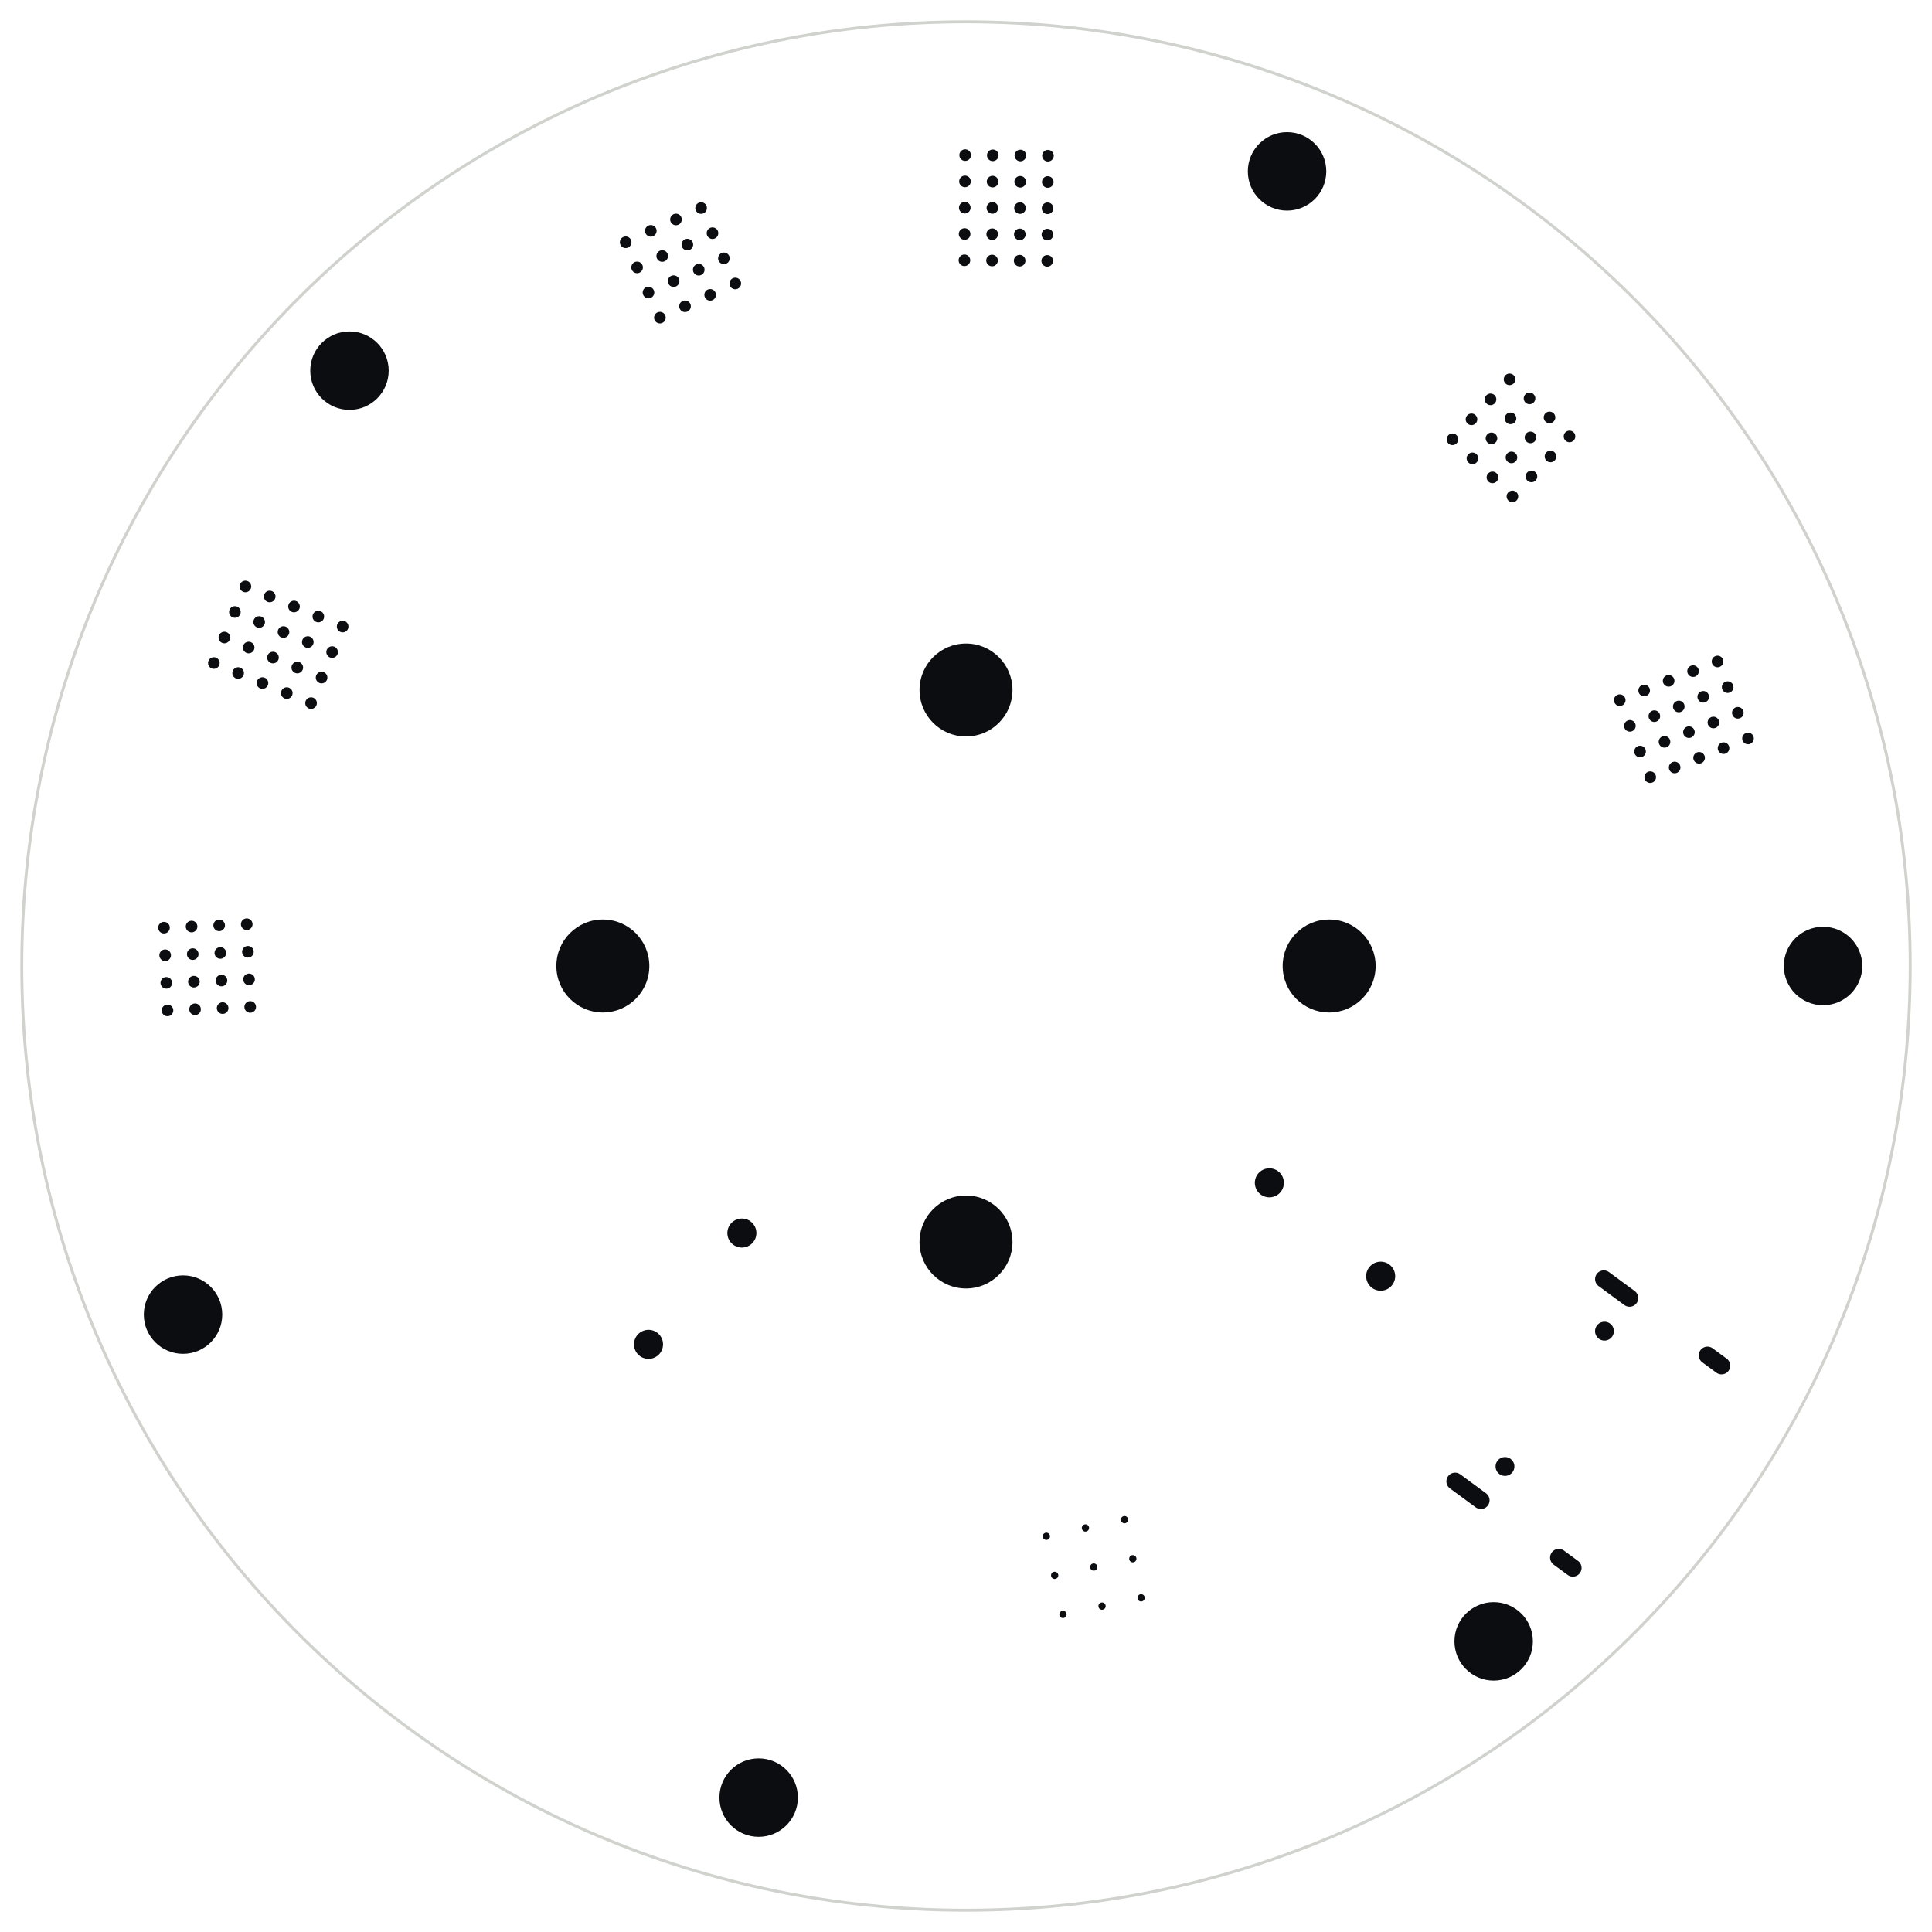
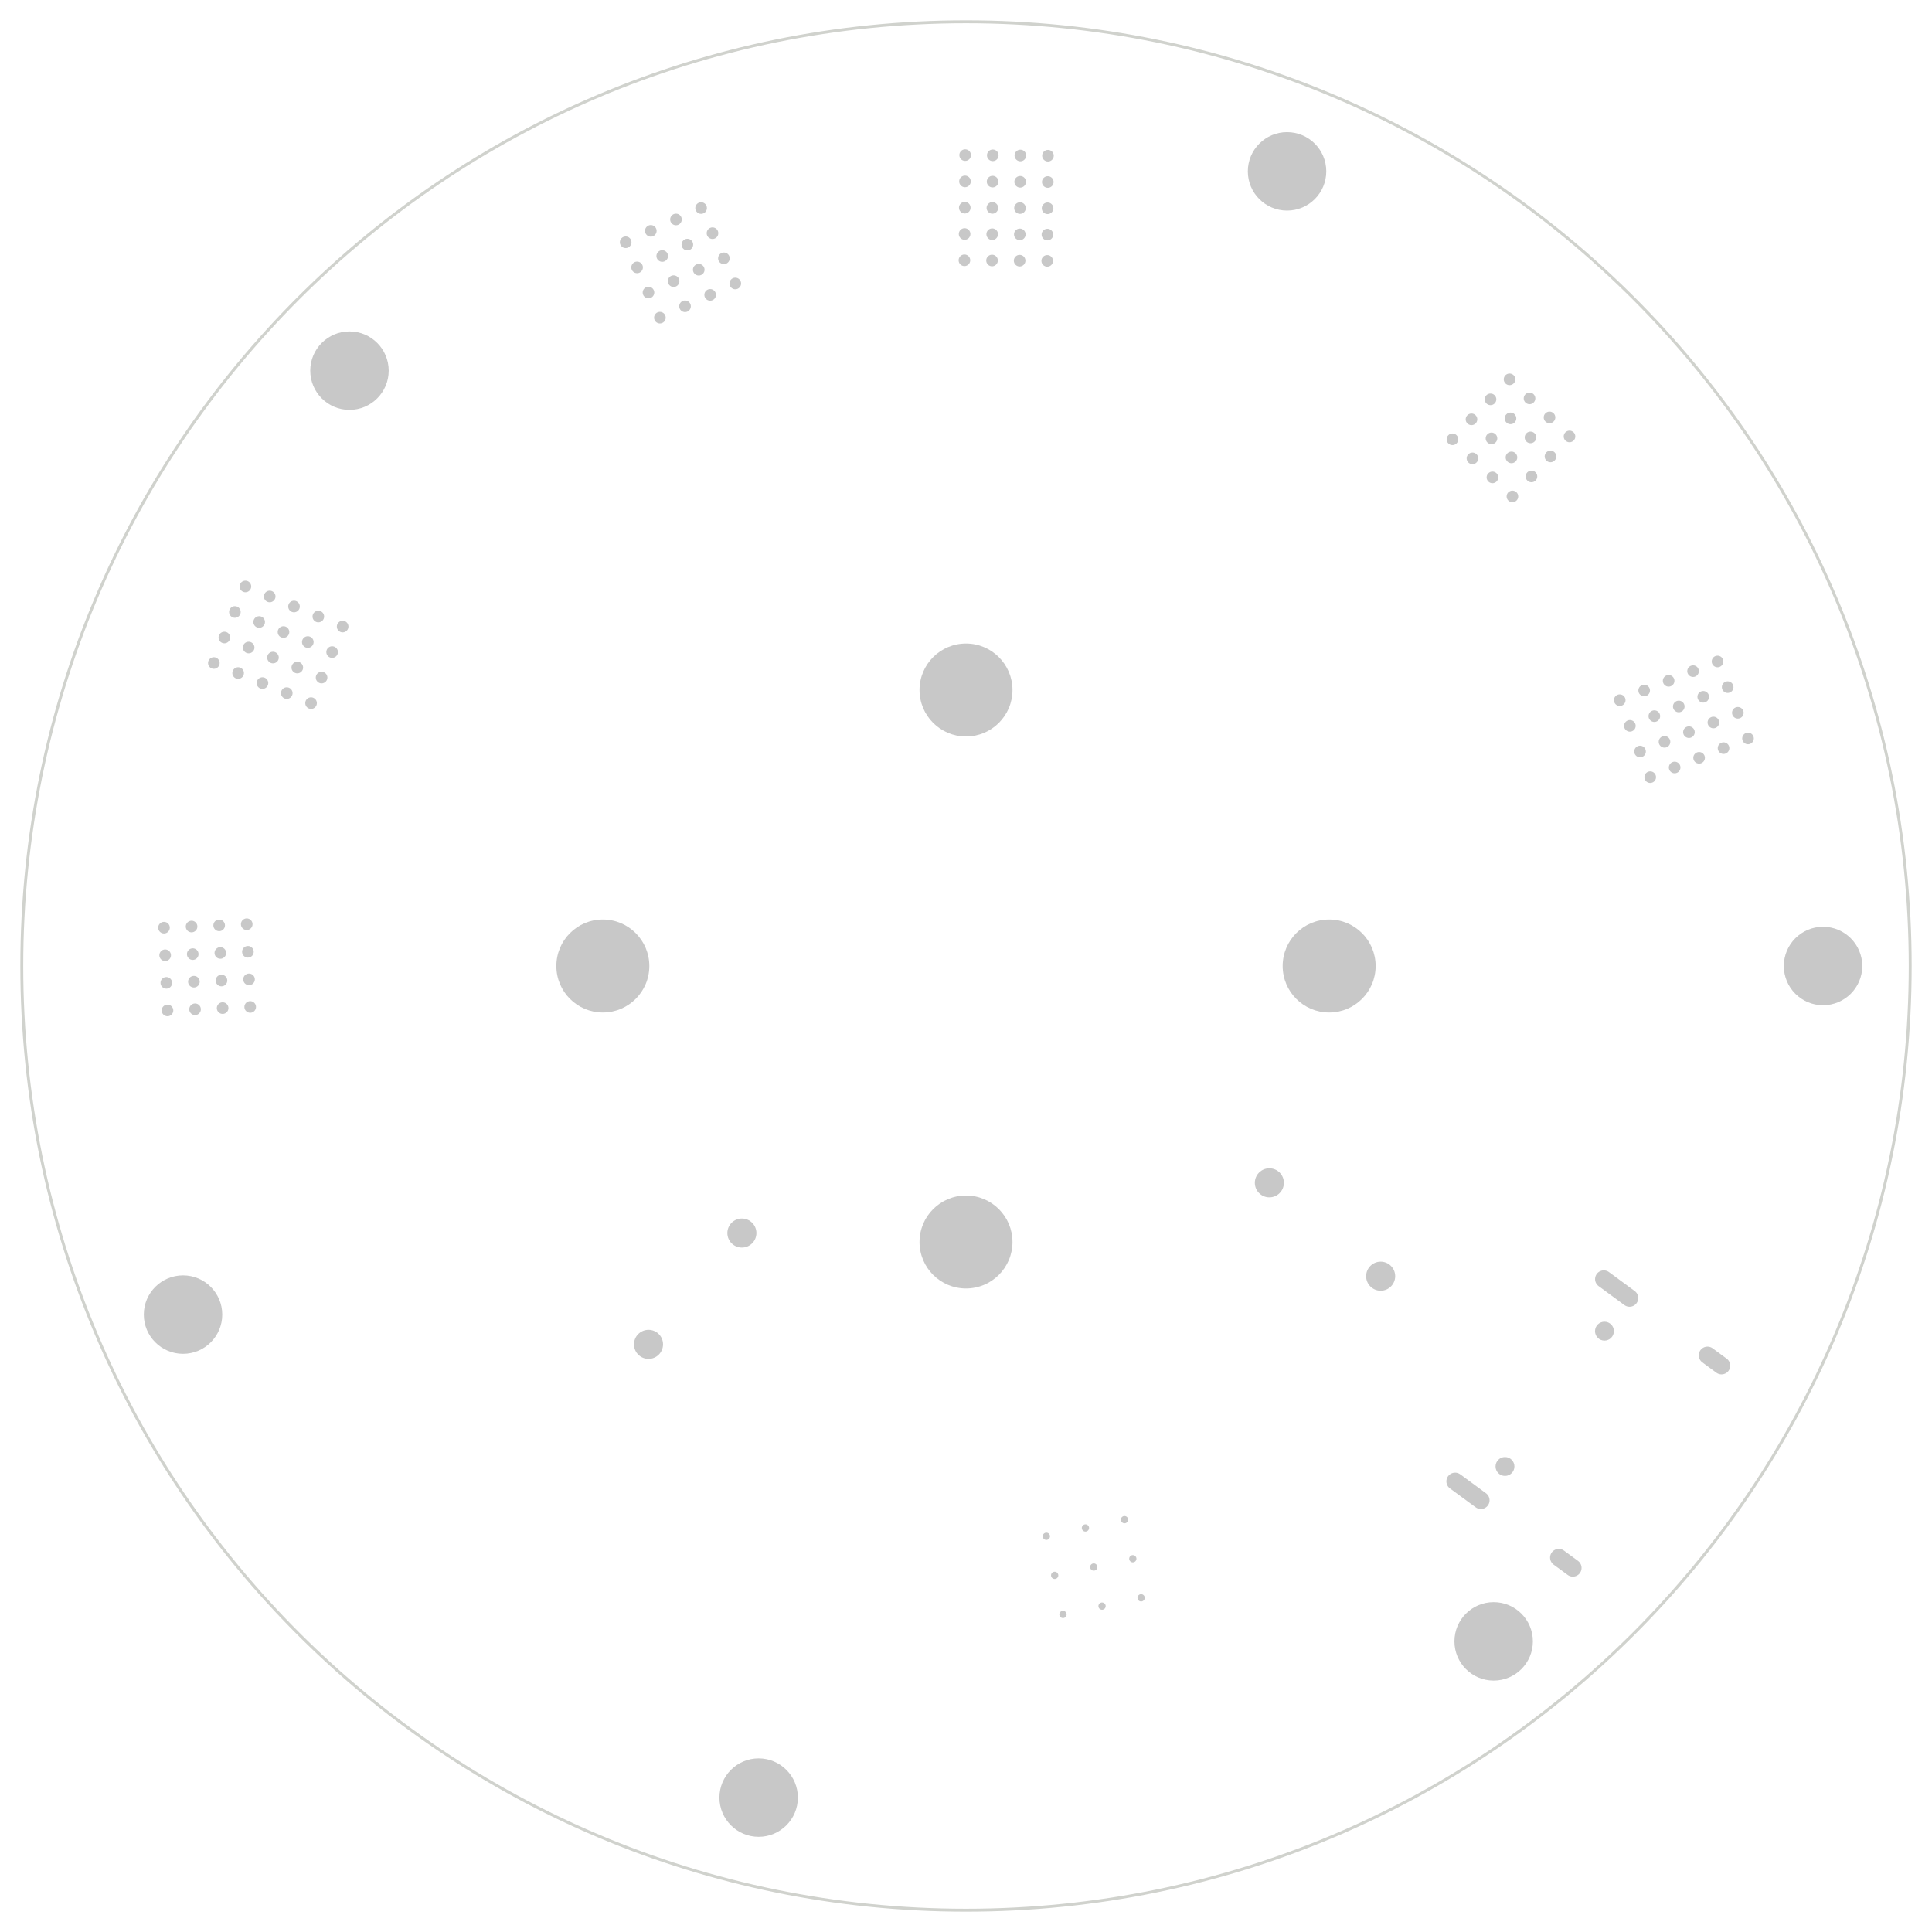
<svg xmlns="http://www.w3.org/2000/svg" version="1.1" width="66.5mm" height="66.5mm" viewBox="25.698 5.286 66.5 66.5">
-   <g style="fill:#0b0d11; fill-opacity:1;stroke:#0b0d11; stroke-opacity:1; stroke-linecap:round; stroke-linejoin:round;" transform="translate(0 0) scale(1 1)">
+   <g style="fill:#c8c8c8; fill-opacity:1;stroke:#c8c8c8; stroke-opacity:1; stroke-linecap:round; stroke-linejoin:round;" transform="translate(0 0) scale(1 1)">
</g>
  <g style="fill:none; stroke:#D0D2CD; stroke-width:0.1; stroke-opacity:1; stroke-linecap:round; stroke-linejoin:round;">
    <circle cx="58.948" cy="38.536" r="32.5" />
  </g>
-   <g style="fill:#0b0d11; fill-opacity:1; stroke:none;">
+   <g style="fill:#c8c8c8; fill-opacity:1; stroke:none;">
    <circle cx="31.463" cy="40.065" r="0.2" />
  </g>
-   <g style="fill:#0b0d11; fill-opacity:1; stroke:none;">
+   <g style="fill:#c8c8c8; fill-opacity:1; stroke:none;">
    <circle cx="32.412" cy="40.025" r="0.2" />
  </g>
-   <g style="fill:#0b0d11; fill-opacity:1; stroke:none;">
+   <g style="fill:#c8c8c8; fill-opacity:1; stroke:none;">
    <circle cx="33.361" cy="39.985" r="0.2" />
  </g>
-   <g style="fill:#0b0d11; fill-opacity:1; stroke:none;">
+   <g style="fill:#c8c8c8; fill-opacity:1; stroke:none;">
    <circle cx="34.31" cy="39.945" r="0.2" />
  </g>
-   <g style="fill:#0b0d11; fill-opacity:1; stroke:none;">
+   <g style="fill:#c8c8c8; fill-opacity:1; stroke:none;">
    <circle cx="31.423" cy="39.116" r="0.2" />
  </g>
-   <g style="fill:#0b0d11; fill-opacity:1; stroke:none;">
+   <g style="fill:#c8c8c8; fill-opacity:1; stroke:none;">
    <circle cx="32.372" cy="39.076" r="0.2" />
  </g>
-   <g style="fill:#0b0d11; fill-opacity:1; stroke:none;">
+   <g style="fill:#c8c8c8; fill-opacity:1; stroke:none;">
    <circle cx="33.321" cy="39.036" r="0.2" />
  </g>
-   <g style="fill:#0b0d11; fill-opacity:1; stroke:none;">
+   <g style="fill:#c8c8c8; fill-opacity:1; stroke:none;">
    <circle cx="34.27" cy="38.996" r="0.2" />
  </g>
-   <g style="fill:#0b0d11; fill-opacity:1; stroke:none;">
+   <g style="fill:#c8c8c8; fill-opacity:1; stroke:none;">
    <circle cx="31.383" cy="38.166" r="0.2" />
  </g>
-   <g style="fill:#0b0d11; fill-opacity:1; stroke:none;">
+   <g style="fill:#c8c8c8; fill-opacity:1; stroke:none;">
    <circle cx="32.332" cy="38.127" r="0.2" />
  </g>
-   <g style="fill:#0b0d11; fill-opacity:1; stroke:none;">
+   <g style="fill:#c8c8c8; fill-opacity:1; stroke:none;">
    <circle cx="33.282" cy="38.087" r="0.2" />
  </g>
-   <g style="fill:#0b0d11; fill-opacity:1; stroke:none;">
+   <g style="fill:#c8c8c8; fill-opacity:1; stroke:none;">
    <circle cx="34.231" cy="38.047" r="0.2" />
  </g>
-   <g style="fill:#0b0d11; fill-opacity:1; stroke:none;">
+   <g style="fill:#c8c8c8; fill-opacity:1; stroke:none;">
    <circle cx="31.343" cy="37.217" r="0.2" />
  </g>
-   <g style="fill:#0b0d11; fill-opacity:1; stroke:none;">
+   <g style="fill:#c8c8c8; fill-opacity:1; stroke:none;">
    <circle cx="32.292" cy="37.178" r="0.2" />
  </g>
-   <g style="fill:#0b0d11; fill-opacity:1; stroke:none;">
+   <g style="fill:#c8c8c8; fill-opacity:1; stroke:none;">
    <circle cx="33.242" cy="37.138" r="0.2" />
  </g>
-   <g style="fill:#0b0d11; fill-opacity:1; stroke:none;">
+   <g style="fill:#c8c8c8; fill-opacity:1; stroke:none;">
    <circle cx="34.191" cy="37.098" r="0.2" />
  </g>
-   <g style="fill:#0b0d11; fill-opacity:1; stroke:none;">
+   <g style="fill:#c8c8c8; fill-opacity:1; stroke:none;">
    <circle cx="77.657" cy="18.343" r="0.2" />
  </g>
-   <g style="fill:#0b0d11; fill-opacity:1; stroke:none;">
+   <g style="fill:#c8c8c8; fill-opacity:1; stroke:none;">
    <circle cx="77.002" cy="19.032" r="0.2" />
  </g>
-   <g style="fill:#0b0d11; fill-opacity:1; stroke:none;">
+   <g style="fill:#c8c8c8; fill-opacity:1; stroke:none;">
    <circle cx="76.347" cy="19.72" r="0.2" />
  </g>
-   <g style="fill:#0b0d11; fill-opacity:1; stroke:none;">
+   <g style="fill:#c8c8c8; fill-opacity:1; stroke:none;">
    <circle cx="75.692" cy="20.407" r="0.2" />
  </g>
-   <g style="fill:#0b0d11; fill-opacity:1; stroke:none;">
+   <g style="fill:#c8c8c8; fill-opacity:1; stroke:none;">
    <circle cx="78.345" cy="18.999" r="0.2" />
  </g>
-   <g style="fill:#0b0d11; fill-opacity:1; stroke:none;">
+   <g style="fill:#c8c8c8; fill-opacity:1; stroke:none;">
    <circle cx="77.69" cy="19.687" r="0.2" />
  </g>
-   <g style="fill:#0b0d11; fill-opacity:1; stroke:none;">
+   <g style="fill:#c8c8c8; fill-opacity:1; stroke:none;">
    <circle cx="77.035" cy="20.375" r="0.2" />
  </g>
-   <g style="fill:#0b0d11; fill-opacity:1; stroke:none;">
+   <g style="fill:#c8c8c8; fill-opacity:1; stroke:none;">
    <circle cx="76.38" cy="21.063" r="0.2" />
  </g>
-   <g style="fill:#0b0d11; fill-opacity:1; stroke:none;">
+   <g style="fill:#c8c8c8; fill-opacity:1; stroke:none;">
    <circle cx="78.378" cy="20.342" r="0.2" />
  </g>
-   <g style="fill:#0b0d11; fill-opacity:1; stroke:none;">
+   <g style="fill:#c8c8c8; fill-opacity:1; stroke:none;">
    <circle cx="79.033" cy="19.654" r="0.2" />
  </g>
-   <g style="fill:#0b0d11; fill-opacity:1; stroke:none;">
+   <g style="fill:#c8c8c8; fill-opacity:1; stroke:none;">
    <circle cx="77.723" cy="21.03" r="0.2" />
  </g>
-   <g style="fill:#0b0d11; fill-opacity:1; stroke:none;">
+   <g style="fill:#c8c8c8; fill-opacity:1; stroke:none;">
    <circle cx="77.068" cy="21.718" r="0.2" />
  </g>
-   <g style="fill:#0b0d11; fill-opacity:1; stroke:none;">
+   <g style="fill:#c8c8c8; fill-opacity:1; stroke:none;">
    <circle cx="78.411" cy="21.685" r="0.2" />
  </g>
-   <g style="fill:#0b0d11; fill-opacity:1; stroke:none;">
+   <g style="fill:#c8c8c8; fill-opacity:1; stroke:none;">
    <circle cx="79.721" cy="20.309" r="0.2" />
  </g>
-   <g style="fill:#0b0d11; fill-opacity:1; stroke:none;">
+   <g style="fill:#c8c8c8; fill-opacity:1; stroke:none;">
    <circle cx="79.066" cy="20.997" r="0.2" />
  </g>
-   <g style="fill:#0b0d11; fill-opacity:1; stroke:none;">
+   <g style="fill:#c8c8c8; fill-opacity:1; stroke:none;">
    <circle cx="77.756" cy="22.373" r="0.2" />
  </g>
-   <g style="fill:#0b0d11; fill-opacity:1; stroke:none;">
+   <g style="fill:#c8c8c8; fill-opacity:1; stroke:none;">
    <circle cx="77.11" cy="61.782" r="1.35" />
  </g>
-   <g style="fill:#0b0d11; fill-opacity:1; stroke:none;">
+   <g style="fill:#c8c8c8; fill-opacity:1; stroke:none;">
    <circle cx="88.448" cy="38.536" r="1.35" />
  </g>
-   <g style="fill:#0b0d11; fill-opacity:1; stroke:none;">
+   <g style="fill:#c8c8c8; fill-opacity:1; stroke:none;">
    <circle cx="48.02" cy="51.559" r="0.5" />
  </g>
-   <g style="fill:#0b0d11; fill-opacity:1; stroke:none;">
+   <g style="fill:#c8c8c8; fill-opacity:1; stroke:none;">
    <circle cx="51.234" cy="47.728" r="0.5" />
  </g>
-   <g style="fill:#0b0d11; fill-opacity:1; stroke:none;">
+   <g style="fill:#c8c8c8; fill-opacity:1; stroke:none;">
    <circle cx="69.999" cy="11.184" r="1.35" />
  </g>
-   <g style="fill:#0b0d11; fill-opacity:1; stroke:none;">
+   <g style="fill:#c8c8c8; fill-opacity:1; stroke:none;">
    <circle cx="64.404" cy="57.593" r="0.125" />
  </g>
-   <g style="fill:#0b0d11; fill-opacity:1; stroke:none;">
+   <g style="fill:#c8c8c8; fill-opacity:1; stroke:none;">
    <circle cx="63.059" cy="57.879" r="0.125" />
  </g>
-   <g style="fill:#0b0d11; fill-opacity:1; stroke:none;">
+   <g style="fill:#c8c8c8; fill-opacity:1; stroke:none;">
    <circle cx="61.714" cy="58.165" r="0.125" />
  </g>
-   <g style="fill:#0b0d11; fill-opacity:1; stroke:none;">
+   <g style="fill:#c8c8c8; fill-opacity:1; stroke:none;">
    <circle cx="64.69" cy="58.938" r="0.125" />
  </g>
-   <g style="fill:#0b0d11; fill-opacity:1; stroke:none;">
+   <g style="fill:#c8c8c8; fill-opacity:1; stroke:none;">
    <circle cx="63.345" cy="59.224" r="0.125" />
  </g>
-   <g style="fill:#0b0d11; fill-opacity:1; stroke:none;">
+   <g style="fill:#c8c8c8; fill-opacity:1; stroke:none;">
    <circle cx="62" cy="59.51" r="0.125" />
  </g>
-   <g style="fill:#0b0d11; fill-opacity:1; stroke:none;">
+   <g style="fill:#c8c8c8; fill-opacity:1; stroke:none;">
    <circle cx="64.976" cy="60.283" r="0.125" />
  </g>
-   <g style="fill:#0b0d11; fill-opacity:1; stroke:none;">
+   <g style="fill:#c8c8c8; fill-opacity:1; stroke:none;">
    <circle cx="63.631" cy="60.569" r="0.125" />
  </g>
-   <g style="fill:#0b0d11; fill-opacity:1; stroke:none;">
+   <g style="fill:#c8c8c8; fill-opacity:1; stroke:none;">
    <circle cx="62.286" cy="60.855" r="0.125" />
  </g>
-   <g style="fill:#0b0d11; fill-opacity:1; stroke:none;">
+   <g style="fill:#c8c8c8; fill-opacity:1; stroke:none;">
    <circle cx="77.5" cy="55.762" r="0.325" />
  </g>
-   <g style="fill:#0b0d11; fill-opacity:1; stroke:none;">
+   <g style="fill:#c8c8c8; fill-opacity:1; stroke:none;">
    <circle cx="80.924" cy="51.105" r="0.325" />
  </g>
-   <g style="fill:none; stroke:#0b0d11; stroke-width:0.6; stroke-opacity:1; stroke-linecap:round; stroke-linejoin:round;">
+   <g style="fill:none; stroke:#c8c8c8; stroke-width:0.6; stroke-opacity:1; stroke-linecap:round; stroke-linejoin:round;">
    <path d="M75.783 56.275 L76.669 56.926 " />
    <path d="M79.352 58.899 L79.836 59.254 " />
    <path d="M80.901 49.313 L81.787 49.965 " />
    <path d="M84.47 51.937 L84.953 52.293 " />
  </g>
-   <g style="fill:#0b0d11; fill-opacity:1; stroke:none;">
+   <g style="fill:#c8c8c8; fill-opacity:1; stroke:none;">
    <circle cx="46.448" cy="38.536" r="1.6" />
  </g>
-   <g style="fill:#0b0d11; fill-opacity:1; stroke:none;">
+   <g style="fill:#c8c8c8; fill-opacity:1; stroke:none;">
    <circle cx="31.998" cy="50.535" r="1.35" />
  </g>
-   <g style="fill:#0b0d11; fill-opacity:1; stroke:none;">
+   <g style="fill:#c8c8c8; fill-opacity:1; stroke:none;">
    <circle cx="58.948" cy="29.036" r="1.6" />
  </g>
-   <g style="fill:#0b0d11; fill-opacity:1; stroke:none;">
+   <g style="fill:#c8c8c8; fill-opacity:1; stroke:none;">
    <circle cx="73.221" cy="49.213" r="0.5" />
  </g>
-   <g style="fill:#0b0d11; fill-opacity:1; stroke:none;">
+   <g style="fill:#c8c8c8; fill-opacity:1; stroke:none;">
    <circle cx="69.39" cy="45.999" r="0.5" />
  </g>
-   <g style="fill:#0b0d11; fill-opacity:1; stroke:none;">
+   <g style="fill:#c8c8c8; fill-opacity:1; stroke:none;">
    <circle cx="58.948" cy="48.036" r="1.6" />
  </g>
-   <g style="fill:#0b0d11; fill-opacity:1; stroke:none;">
+   <g style="fill:#c8c8c8; fill-opacity:1; stroke:none;">
    <circle cx="47.627" cy="14.49" r="0.2" />
  </g>
-   <g style="fill:#0b0d11; fill-opacity:1; stroke:none;">
+   <g style="fill:#c8c8c8; fill-opacity:1; stroke:none;">
    <circle cx="47.234" cy="13.625" r="0.2" />
  </g>
-   <g style="fill:#0b0d11; fill-opacity:1; stroke:none;">
+   <g style="fill:#c8c8c8; fill-opacity:1; stroke:none;">
    <circle cx="48.019" cy="15.355" r="0.2" />
  </g>
-   <g style="fill:#0b0d11; fill-opacity:1; stroke:none;">
+   <g style="fill:#c8c8c8; fill-opacity:1; stroke:none;">
    <circle cx="48.412" cy="16.22" r="0.2" />
  </g>
-   <g style="fill:#0b0d11; fill-opacity:1; stroke:none;">
+   <g style="fill:#c8c8c8; fill-opacity:1; stroke:none;">
    <circle cx="48.099" cy="13.232" r="0.2" />
  </g>
-   <g style="fill:#0b0d11; fill-opacity:1; stroke:none;">
+   <g style="fill:#c8c8c8; fill-opacity:1; stroke:none;">
    <circle cx="48.492" cy="14.098" r="0.2" />
  </g>
-   <g style="fill:#0b0d11; fill-opacity:1; stroke:none;">
+   <g style="fill:#c8c8c8; fill-opacity:1; stroke:none;">
    <circle cx="48.884" cy="14.963" r="0.2" />
  </g>
-   <g style="fill:#0b0d11; fill-opacity:1; stroke:none;">
+   <g style="fill:#c8c8c8; fill-opacity:1; stroke:none;">
    <circle cx="49.277" cy="15.828" r="0.2" />
  </g>
-   <g style="fill:#0b0d11; fill-opacity:1; stroke:none;">
+   <g style="fill:#c8c8c8; fill-opacity:1; stroke:none;">
    <circle cx="48.965" cy="12.84" r="0.2" />
  </g>
-   <g style="fill:#0b0d11; fill-opacity:1; stroke:none;">
+   <g style="fill:#c8c8c8; fill-opacity:1; stroke:none;">
    <circle cx="49.357" cy="13.705" r="0.2" />
  </g>
-   <g style="fill:#0b0d11; fill-opacity:1; stroke:none;">
+   <g style="fill:#c8c8c8; fill-opacity:1; stroke:none;">
    <circle cx="49.749" cy="14.57" r="0.2" />
  </g>
-   <g style="fill:#0b0d11; fill-opacity:1; stroke:none;">
+   <g style="fill:#c8c8c8; fill-opacity:1; stroke:none;">
    <circle cx="50.142" cy="15.435" r="0.2" />
  </g>
-   <g style="fill:#0b0d11; fill-opacity:1; stroke:none;">
+   <g style="fill:#c8c8c8; fill-opacity:1; stroke:none;">
    <circle cx="49.83" cy="12.447" r="0.2" />
  </g>
-   <g style="fill:#0b0d11; fill-opacity:1; stroke:none;">
+   <g style="fill:#c8c8c8; fill-opacity:1; stroke:none;">
    <circle cx="50.222" cy="13.312" r="0.2" />
  </g>
-   <g style="fill:#0b0d11; fill-opacity:1; stroke:none;">
+   <g style="fill:#c8c8c8; fill-opacity:1; stroke:none;">
    <circle cx="50.615" cy="14.178" r="0.2" />
  </g>
-   <g style="fill:#0b0d11; fill-opacity:1; stroke:none;">
+   <g style="fill:#c8c8c8; fill-opacity:1; stroke:none;">
    <circle cx="51.007" cy="15.043" r="0.2" />
  </g>
-   <g style="fill:#0b0d11; fill-opacity:1; stroke:none;">
+   <g style="fill:#c8c8c8; fill-opacity:1; stroke:none;">
    <circle cx="33.059" cy="28.107" r="0.2" />
  </g>
-   <g style="fill:#0b0d11; fill-opacity:1; stroke:none;">
+   <g style="fill:#c8c8c8; fill-opacity:1; stroke:none;">
    <circle cx="33.895" cy="28.452" r="0.2" />
  </g>
-   <g style="fill:#0b0d11; fill-opacity:1; stroke:none;">
+   <g style="fill:#c8c8c8; fill-opacity:1; stroke:none;">
    <circle cx="34.732" cy="28.797" r="0.2" />
  </g>
-   <g style="fill:#0b0d11; fill-opacity:1; stroke:none;">
+   <g style="fill:#c8c8c8; fill-opacity:1; stroke:none;">
    <circle cx="35.569" cy="29.142" r="0.2" />
  </g>
-   <g style="fill:#0b0d11; fill-opacity:1; stroke:none;">
+   <g style="fill:#c8c8c8; fill-opacity:1; stroke:none;">
    <circle cx="36.405" cy="29.487" r="0.2" />
  </g>
-   <g style="fill:#0b0d11; fill-opacity:1; stroke:none;">
+   <g style="fill:#c8c8c8; fill-opacity:1; stroke:none;">
    <circle cx="33.421" cy="27.229" r="0.2" />
  </g>
-   <g style="fill:#0b0d11; fill-opacity:1; stroke:none;">
+   <g style="fill:#c8c8c8; fill-opacity:1; stroke:none;">
    <circle cx="34.257" cy="27.574" r="0.2" />
  </g>
-   <g style="fill:#0b0d11; fill-opacity:1; stroke:none;">
+   <g style="fill:#c8c8c8; fill-opacity:1; stroke:none;">
    <circle cx="35.094" cy="27.919" r="0.2" />
  </g>
-   <g style="fill:#0b0d11; fill-opacity:1; stroke:none;">
+   <g style="fill:#c8c8c8; fill-opacity:1; stroke:none;">
    <circle cx="35.931" cy="28.263" r="0.2" />
  </g>
-   <g style="fill:#0b0d11; fill-opacity:1; stroke:none;">
+   <g style="fill:#c8c8c8; fill-opacity:1; stroke:none;">
    <circle cx="36.767" cy="28.608" r="0.2" />
  </g>
-   <g style="fill:#0b0d11; fill-opacity:1; stroke:none;">
+   <g style="fill:#c8c8c8; fill-opacity:1; stroke:none;">
    <circle cx="33.783" cy="26.35" r="0.2" />
  </g>
-   <g style="fill:#0b0d11; fill-opacity:1; stroke:none;">
+   <g style="fill:#c8c8c8; fill-opacity:1; stroke:none;">
    <circle cx="34.619" cy="26.695" r="0.2" />
  </g>
-   <g style="fill:#0b0d11; fill-opacity:1; stroke:none;">
+   <g style="fill:#c8c8c8; fill-opacity:1; stroke:none;">
    <circle cx="35.456" cy="27.04" r="0.2" />
  </g>
-   <g style="fill:#0b0d11; fill-opacity:1; stroke:none;">
+   <g style="fill:#c8c8c8; fill-opacity:1; stroke:none;">
    <circle cx="36.293" cy="27.385" r="0.2" />
  </g>
-   <g style="fill:#0b0d11; fill-opacity:1; stroke:none;">
+   <g style="fill:#c8c8c8; fill-opacity:1; stroke:none;">
    <circle cx="37.13" cy="27.73" r="0.2" />
  </g>
-   <g style="fill:#0b0d11; fill-opacity:1; stroke:none;">
+   <g style="fill:#c8c8c8; fill-opacity:1; stroke:none;">
    <circle cx="34.145" cy="25.472" r="0.2" />
  </g>
-   <g style="fill:#0b0d11; fill-opacity:1; stroke:none;">
+   <g style="fill:#c8c8c8; fill-opacity:1; stroke:none;">
    <circle cx="34.981" cy="25.817" r="0.2" />
  </g>
-   <g style="fill:#0b0d11; fill-opacity:1; stroke:none;">
+   <g style="fill:#c8c8c8; fill-opacity:1; stroke:none;">
    <circle cx="35.818" cy="26.162" r="0.2" />
  </g>
-   <g style="fill:#0b0d11; fill-opacity:1; stroke:none;">
+   <g style="fill:#c8c8c8; fill-opacity:1; stroke:none;">
    <circle cx="36.655" cy="26.507" r="0.2" />
  </g>
-   <g style="fill:#0b0d11; fill-opacity:1; stroke:none;">
+   <g style="fill:#c8c8c8; fill-opacity:1; stroke:none;">
    <circle cx="37.492" cy="26.852" r="0.2" />
  </g>
-   <g style="fill:#0b0d11; fill-opacity:1; stroke:none;">
+   <g style="fill:#c8c8c8; fill-opacity:1; stroke:none;">
    <circle cx="58.919" cy="10.625" r="0.2" />
  </g>
-   <g style="fill:#0b0d11; fill-opacity:1; stroke:none;">
+   <g style="fill:#c8c8c8; fill-opacity:1; stroke:none;">
    <circle cx="58.913" cy="11.53" r="0.2" />
  </g>
-   <g style="fill:#0b0d11; fill-opacity:1; stroke:none;">
+   <g style="fill:#c8c8c8; fill-opacity:1; stroke:none;">
    <circle cx="58.906" cy="12.435" r="0.2" />
  </g>
-   <g style="fill:#0b0d11; fill-opacity:1; stroke:none;">
+   <g style="fill:#c8c8c8; fill-opacity:1; stroke:none;">
    <circle cx="58.9" cy="13.34" r="0.2" />
  </g>
-   <g style="fill:#0b0d11; fill-opacity:1; stroke:none;">
+   <g style="fill:#c8c8c8; fill-opacity:1; stroke:none;">
    <circle cx="58.894" cy="14.245" r="0.2" />
  </g>
-   <g style="fill:#0b0d11; fill-opacity:1; stroke:none;">
+   <g style="fill:#c8c8c8; fill-opacity:1; stroke:none;">
    <circle cx="59.869" cy="10.632" r="0.2" />
  </g>
-   <g style="fill:#0b0d11; fill-opacity:1; stroke:none;">
+   <g style="fill:#c8c8c8; fill-opacity:1; stroke:none;">
    <circle cx="59.863" cy="11.537" r="0.2" />
  </g>
-   <g style="fill:#0b0d11; fill-opacity:1; stroke:none;">
+   <g style="fill:#c8c8c8; fill-opacity:1; stroke:none;">
    <circle cx="59.856" cy="12.442" r="0.2" />
  </g>
-   <g style="fill:#0b0d11; fill-opacity:1; stroke:none;">
+   <g style="fill:#c8c8c8; fill-opacity:1; stroke:none;">
    <circle cx="59.85" cy="13.347" r="0.2" />
  </g>
-   <g style="fill:#0b0d11; fill-opacity:1; stroke:none;">
+   <g style="fill:#c8c8c8; fill-opacity:1; stroke:none;">
    <circle cx="59.844" cy="14.252" r="0.2" />
  </g>
-   <g style="fill:#0b0d11; fill-opacity:1; stroke:none;">
+   <g style="fill:#c8c8c8; fill-opacity:1; stroke:none;">
    <circle cx="60.819" cy="10.638" r="0.2" />
  </g>
-   <g style="fill:#0b0d11; fill-opacity:1; stroke:none;">
+   <g style="fill:#c8c8c8; fill-opacity:1; stroke:none;">
    <circle cx="60.813" cy="11.543" r="0.2" />
  </g>
-   <g style="fill:#0b0d11; fill-opacity:1; stroke:none;">
+   <g style="fill:#c8c8c8; fill-opacity:1; stroke:none;">
    <circle cx="60.806" cy="12.448" r="0.2" />
  </g>
-   <g style="fill:#0b0d11; fill-opacity:1; stroke:none;">
+   <g style="fill:#c8c8c8; fill-opacity:1; stroke:none;">
    <circle cx="60.8" cy="13.353" r="0.2" />
  </g>
-   <g style="fill:#0b0d11; fill-opacity:1; stroke:none;">
+   <g style="fill:#c8c8c8; fill-opacity:1; stroke:none;">
    <circle cx="60.794" cy="14.258" r="0.2" />
  </g>
-   <g style="fill:#0b0d11; fill-opacity:1; stroke:none;">
+   <g style="fill:#c8c8c8; fill-opacity:1; stroke:none;">
    <circle cx="61.769" cy="10.645" r="0.2" />
  </g>
-   <g style="fill:#0b0d11; fill-opacity:1; stroke:none;">
+   <g style="fill:#c8c8c8; fill-opacity:1; stroke:none;">
    <circle cx="61.763" cy="11.55" r="0.2" />
  </g>
-   <g style="fill:#0b0d11; fill-opacity:1; stroke:none;">
+   <g style="fill:#c8c8c8; fill-opacity:1; stroke:none;">
    <circle cx="61.756" cy="12.455" r="0.2" />
  </g>
-   <g style="fill:#0b0d11; fill-opacity:1; stroke:none;">
+   <g style="fill:#c8c8c8; fill-opacity:1; stroke:none;">
    <circle cx="61.75" cy="13.36" r="0.2" />
  </g>
-   <g style="fill:#0b0d11; fill-opacity:1; stroke:none;">
+   <g style="fill:#c8c8c8; fill-opacity:1; stroke:none;">
    <circle cx="61.744" cy="14.265" r="0.2" />
  </g>
-   <g style="fill:#0b0d11; fill-opacity:1; stroke:none;">
+   <g style="fill:#c8c8c8; fill-opacity:1; stroke:none;">
    <circle cx="51.811" cy="67.16" r="1.35" />
  </g>
-   <g style="fill:#0b0d11; fill-opacity:1; stroke:none;">
+   <g style="fill:#c8c8c8; fill-opacity:1; stroke:none;">
    <circle cx="37.727" cy="18.044" r="1.35" />
  </g>
-   <g style="fill:#0b0d11; fill-opacity:1; stroke:none;">
+   <g style="fill:#c8c8c8; fill-opacity:1; stroke:none;">
    <circle cx="84.816" cy="28.054" r="0.2" />
  </g>
-   <g style="fill:#0b0d11; fill-opacity:1; stroke:none;">
+   <g style="fill:#c8c8c8; fill-opacity:1; stroke:none;">
    <circle cx="83.974" cy="28.387" r="0.2" />
  </g>
-   <g style="fill:#0b0d11; fill-opacity:1; stroke:none;">
+   <g style="fill:#c8c8c8; fill-opacity:1; stroke:none;">
    <circle cx="83.133" cy="28.72" r="0.2" />
  </g>
-   <g style="fill:#0b0d11; fill-opacity:1; stroke:none;">
+   <g style="fill:#c8c8c8; fill-opacity:1; stroke:none;">
    <circle cx="82.291" cy="29.053" r="0.2" />
  </g>
-   <g style="fill:#0b0d11; fill-opacity:1; stroke:none;">
+   <g style="fill:#c8c8c8; fill-opacity:1; stroke:none;">
    <circle cx="81.45" cy="29.386" r="0.2" />
  </g>
-   <g style="fill:#0b0d11; fill-opacity:1; stroke:none;">
+   <g style="fill:#c8c8c8; fill-opacity:1; stroke:none;">
    <circle cx="85.165" cy="28.937" r="0.2" />
  </g>
-   <g style="fill:#0b0d11; fill-opacity:1; stroke:none;">
+   <g style="fill:#c8c8c8; fill-opacity:1; stroke:none;">
    <circle cx="84.324" cy="29.27" r="0.2" />
  </g>
-   <g style="fill:#0b0d11; fill-opacity:1; stroke:none;">
+   <g style="fill:#c8c8c8; fill-opacity:1; stroke:none;">
    <circle cx="83.482" cy="29.603" r="0.2" />
  </g>
-   <g style="fill:#0b0d11; fill-opacity:1; stroke:none;">
+   <g style="fill:#c8c8c8; fill-opacity:1; stroke:none;">
    <circle cx="82.641" cy="29.936" r="0.2" />
  </g>
-   <g style="fill:#0b0d11; fill-opacity:1; stroke:none;">
+   <g style="fill:#c8c8c8; fill-opacity:1; stroke:none;">
    <circle cx="81.799" cy="30.27" r="0.2" />
  </g>
-   <g style="fill:#0b0d11; fill-opacity:1; stroke:none;">
+   <g style="fill:#c8c8c8; fill-opacity:1; stroke:none;">
    <circle cx="85.515" cy="29.82" r="0.2" />
  </g>
-   <g style="fill:#0b0d11; fill-opacity:1; stroke:none;">
+   <g style="fill:#c8c8c8; fill-opacity:1; stroke:none;">
    <circle cx="84.674" cy="30.154" r="0.2" />
  </g>
-   <g style="fill:#0b0d11; fill-opacity:1; stroke:none;">
+   <g style="fill:#c8c8c8; fill-opacity:1; stroke:none;">
    <circle cx="83.832" cy="30.487" r="0.2" />
  </g>
-   <g style="fill:#0b0d11; fill-opacity:1; stroke:none;">
+   <g style="fill:#c8c8c8; fill-opacity:1; stroke:none;">
    <circle cx="82.991" cy="30.82" r="0.2" />
  </g>
-   <g style="fill:#0b0d11; fill-opacity:1; stroke:none;">
+   <g style="fill:#c8c8c8; fill-opacity:1; stroke:none;">
    <circle cx="82.149" cy="31.153" r="0.2" />
  </g>
-   <g style="fill:#0b0d11; fill-opacity:1; stroke:none;">
+   <g style="fill:#c8c8c8; fill-opacity:1; stroke:none;">
    <circle cx="85.865" cy="30.704" r="0.2" />
  </g>
-   <g style="fill:#0b0d11; fill-opacity:1; stroke:none;">
+   <g style="fill:#c8c8c8; fill-opacity:1; stroke:none;">
    <circle cx="85.023" cy="31.037" r="0.2" />
  </g>
-   <g style="fill:#0b0d11; fill-opacity:1; stroke:none;">
+   <g style="fill:#c8c8c8; fill-opacity:1; stroke:none;">
    <circle cx="84.182" cy="31.37" r="0.2" />
  </g>
-   <g style="fill:#0b0d11; fill-opacity:1; stroke:none;">
+   <g style="fill:#c8c8c8; fill-opacity:1; stroke:none;">
    <circle cx="83.34" cy="31.703" r="0.2" />
  </g>
-   <g style="fill:#0b0d11; fill-opacity:1; stroke:none;">
+   <g style="fill:#c8c8c8; fill-opacity:1; stroke:none;">
    <circle cx="82.499" cy="32.036" r="0.2" />
  </g>
-   <g style="fill:#0b0d11; fill-opacity:1; stroke:none;">
+   <g style="fill:#c8c8c8; fill-opacity:1; stroke:none;">
    <circle cx="71.448" cy="38.536" r="1.6" />
  </g>
</svg>
